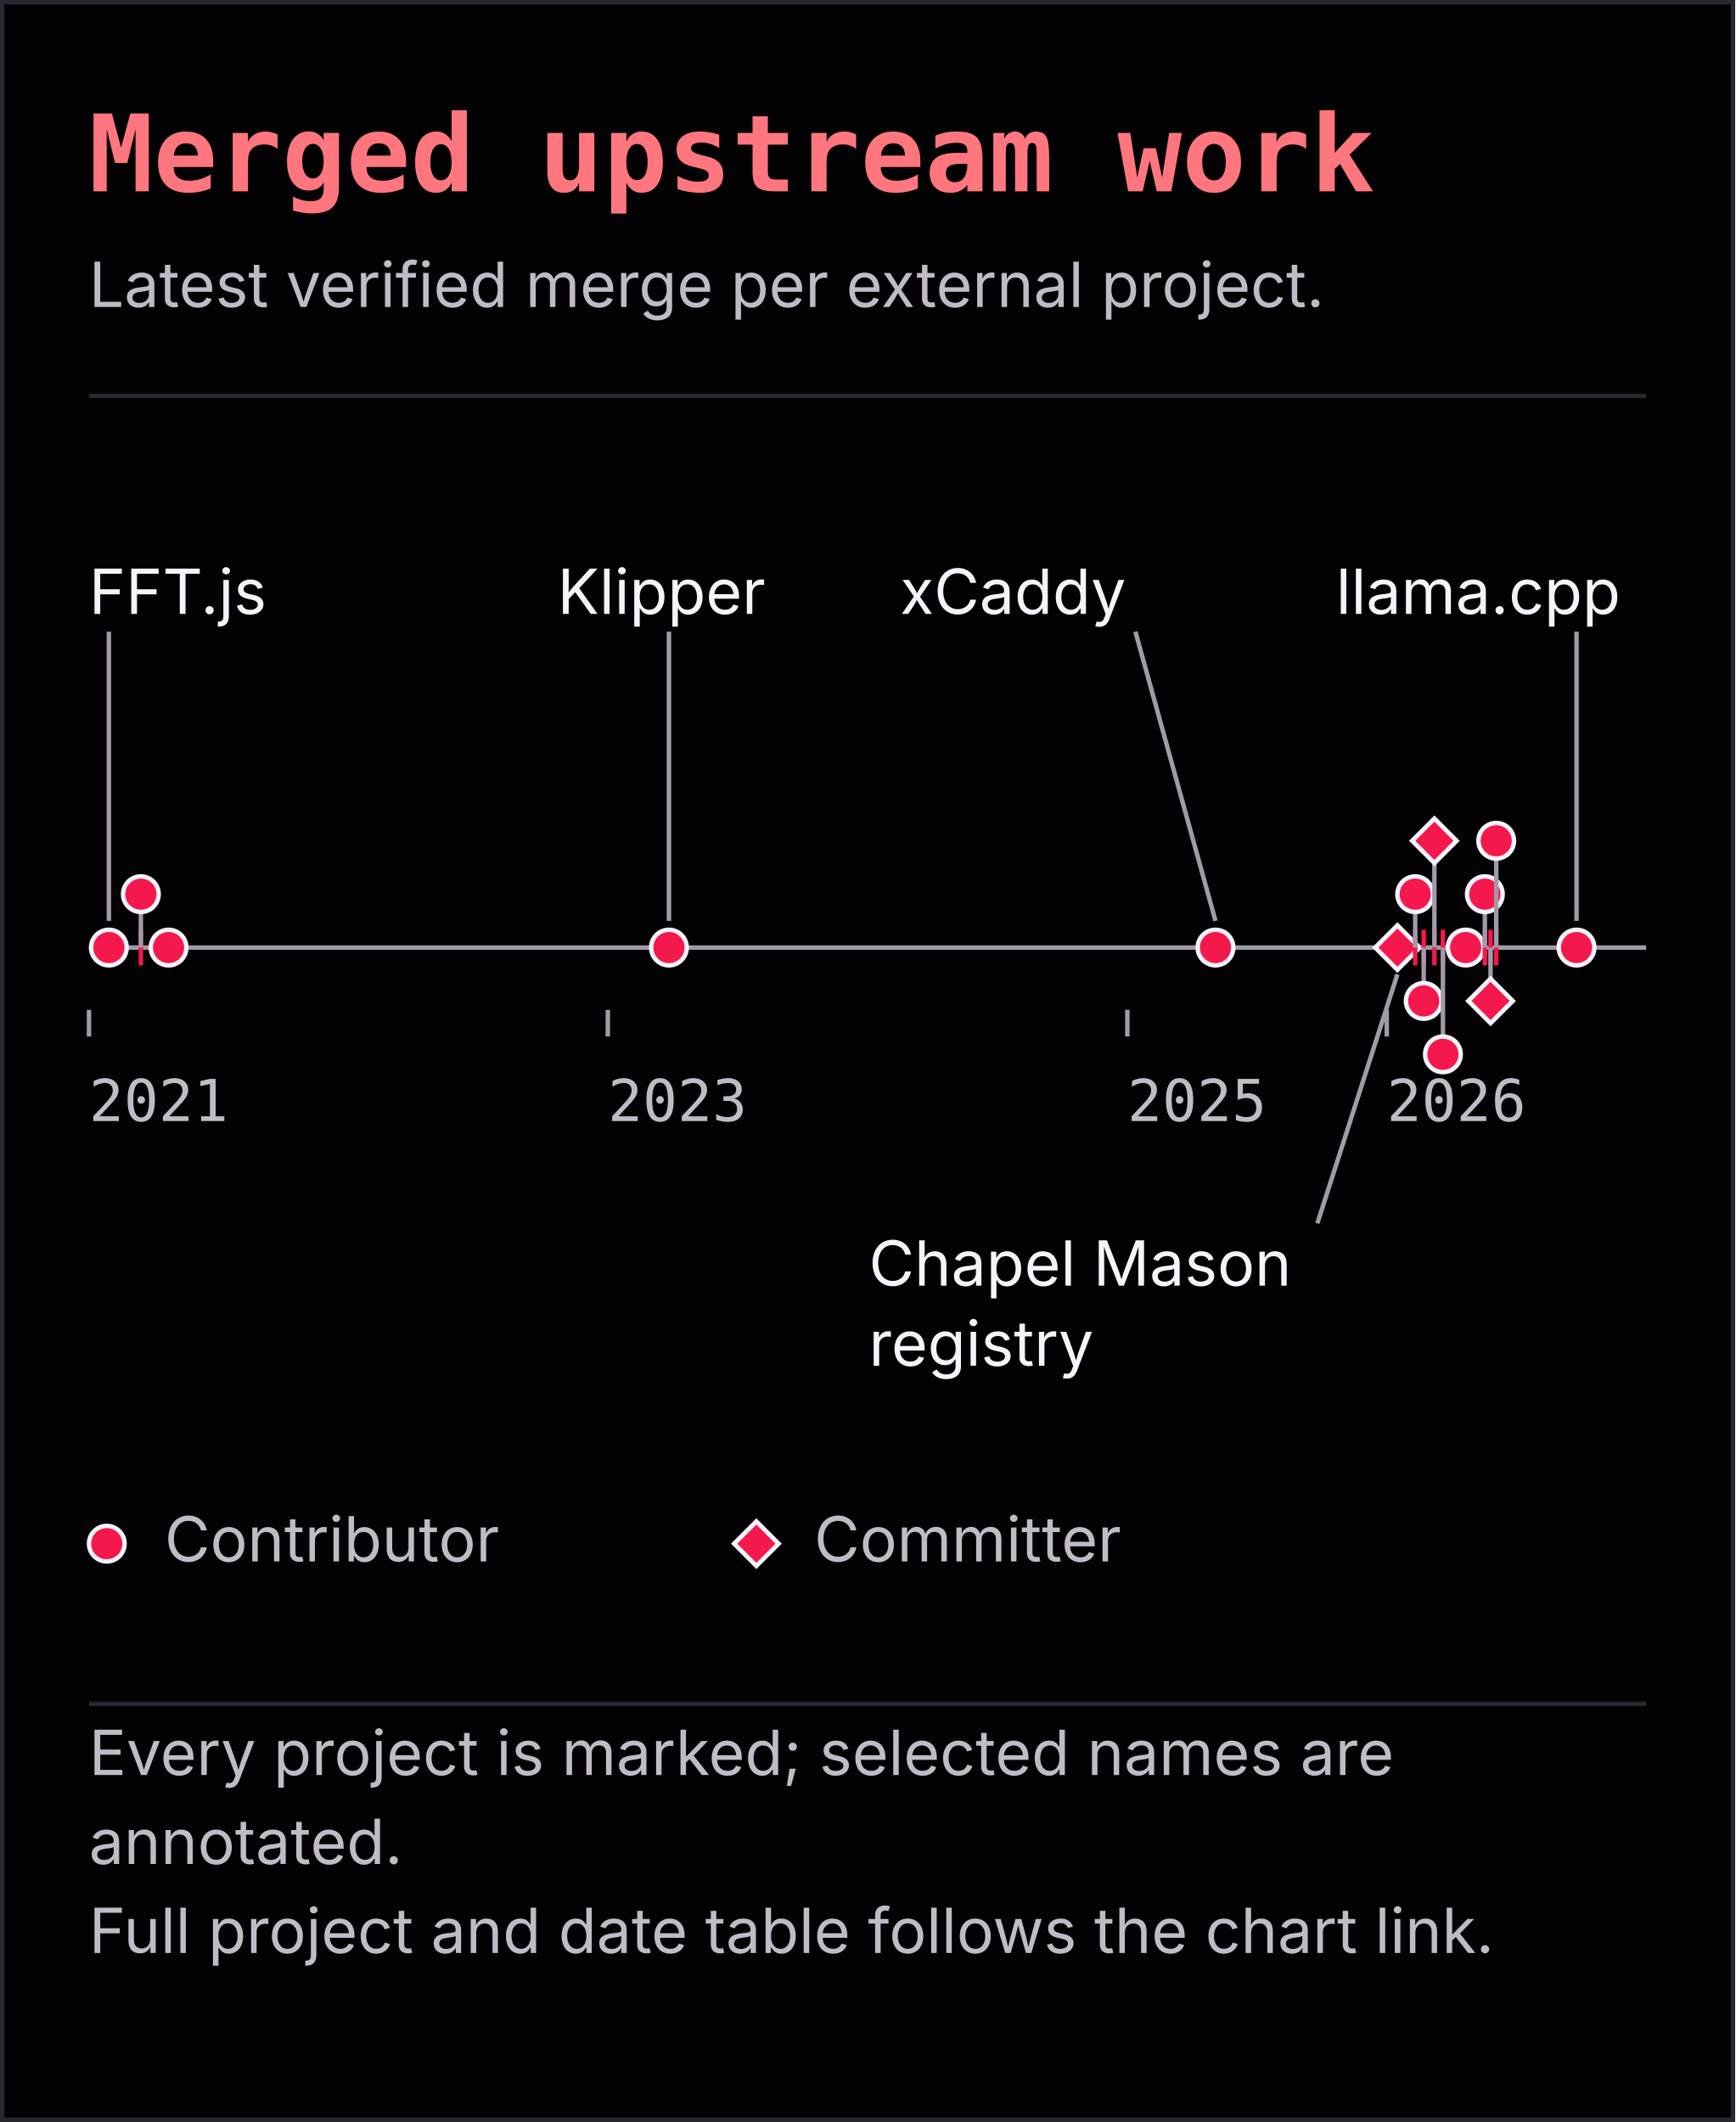
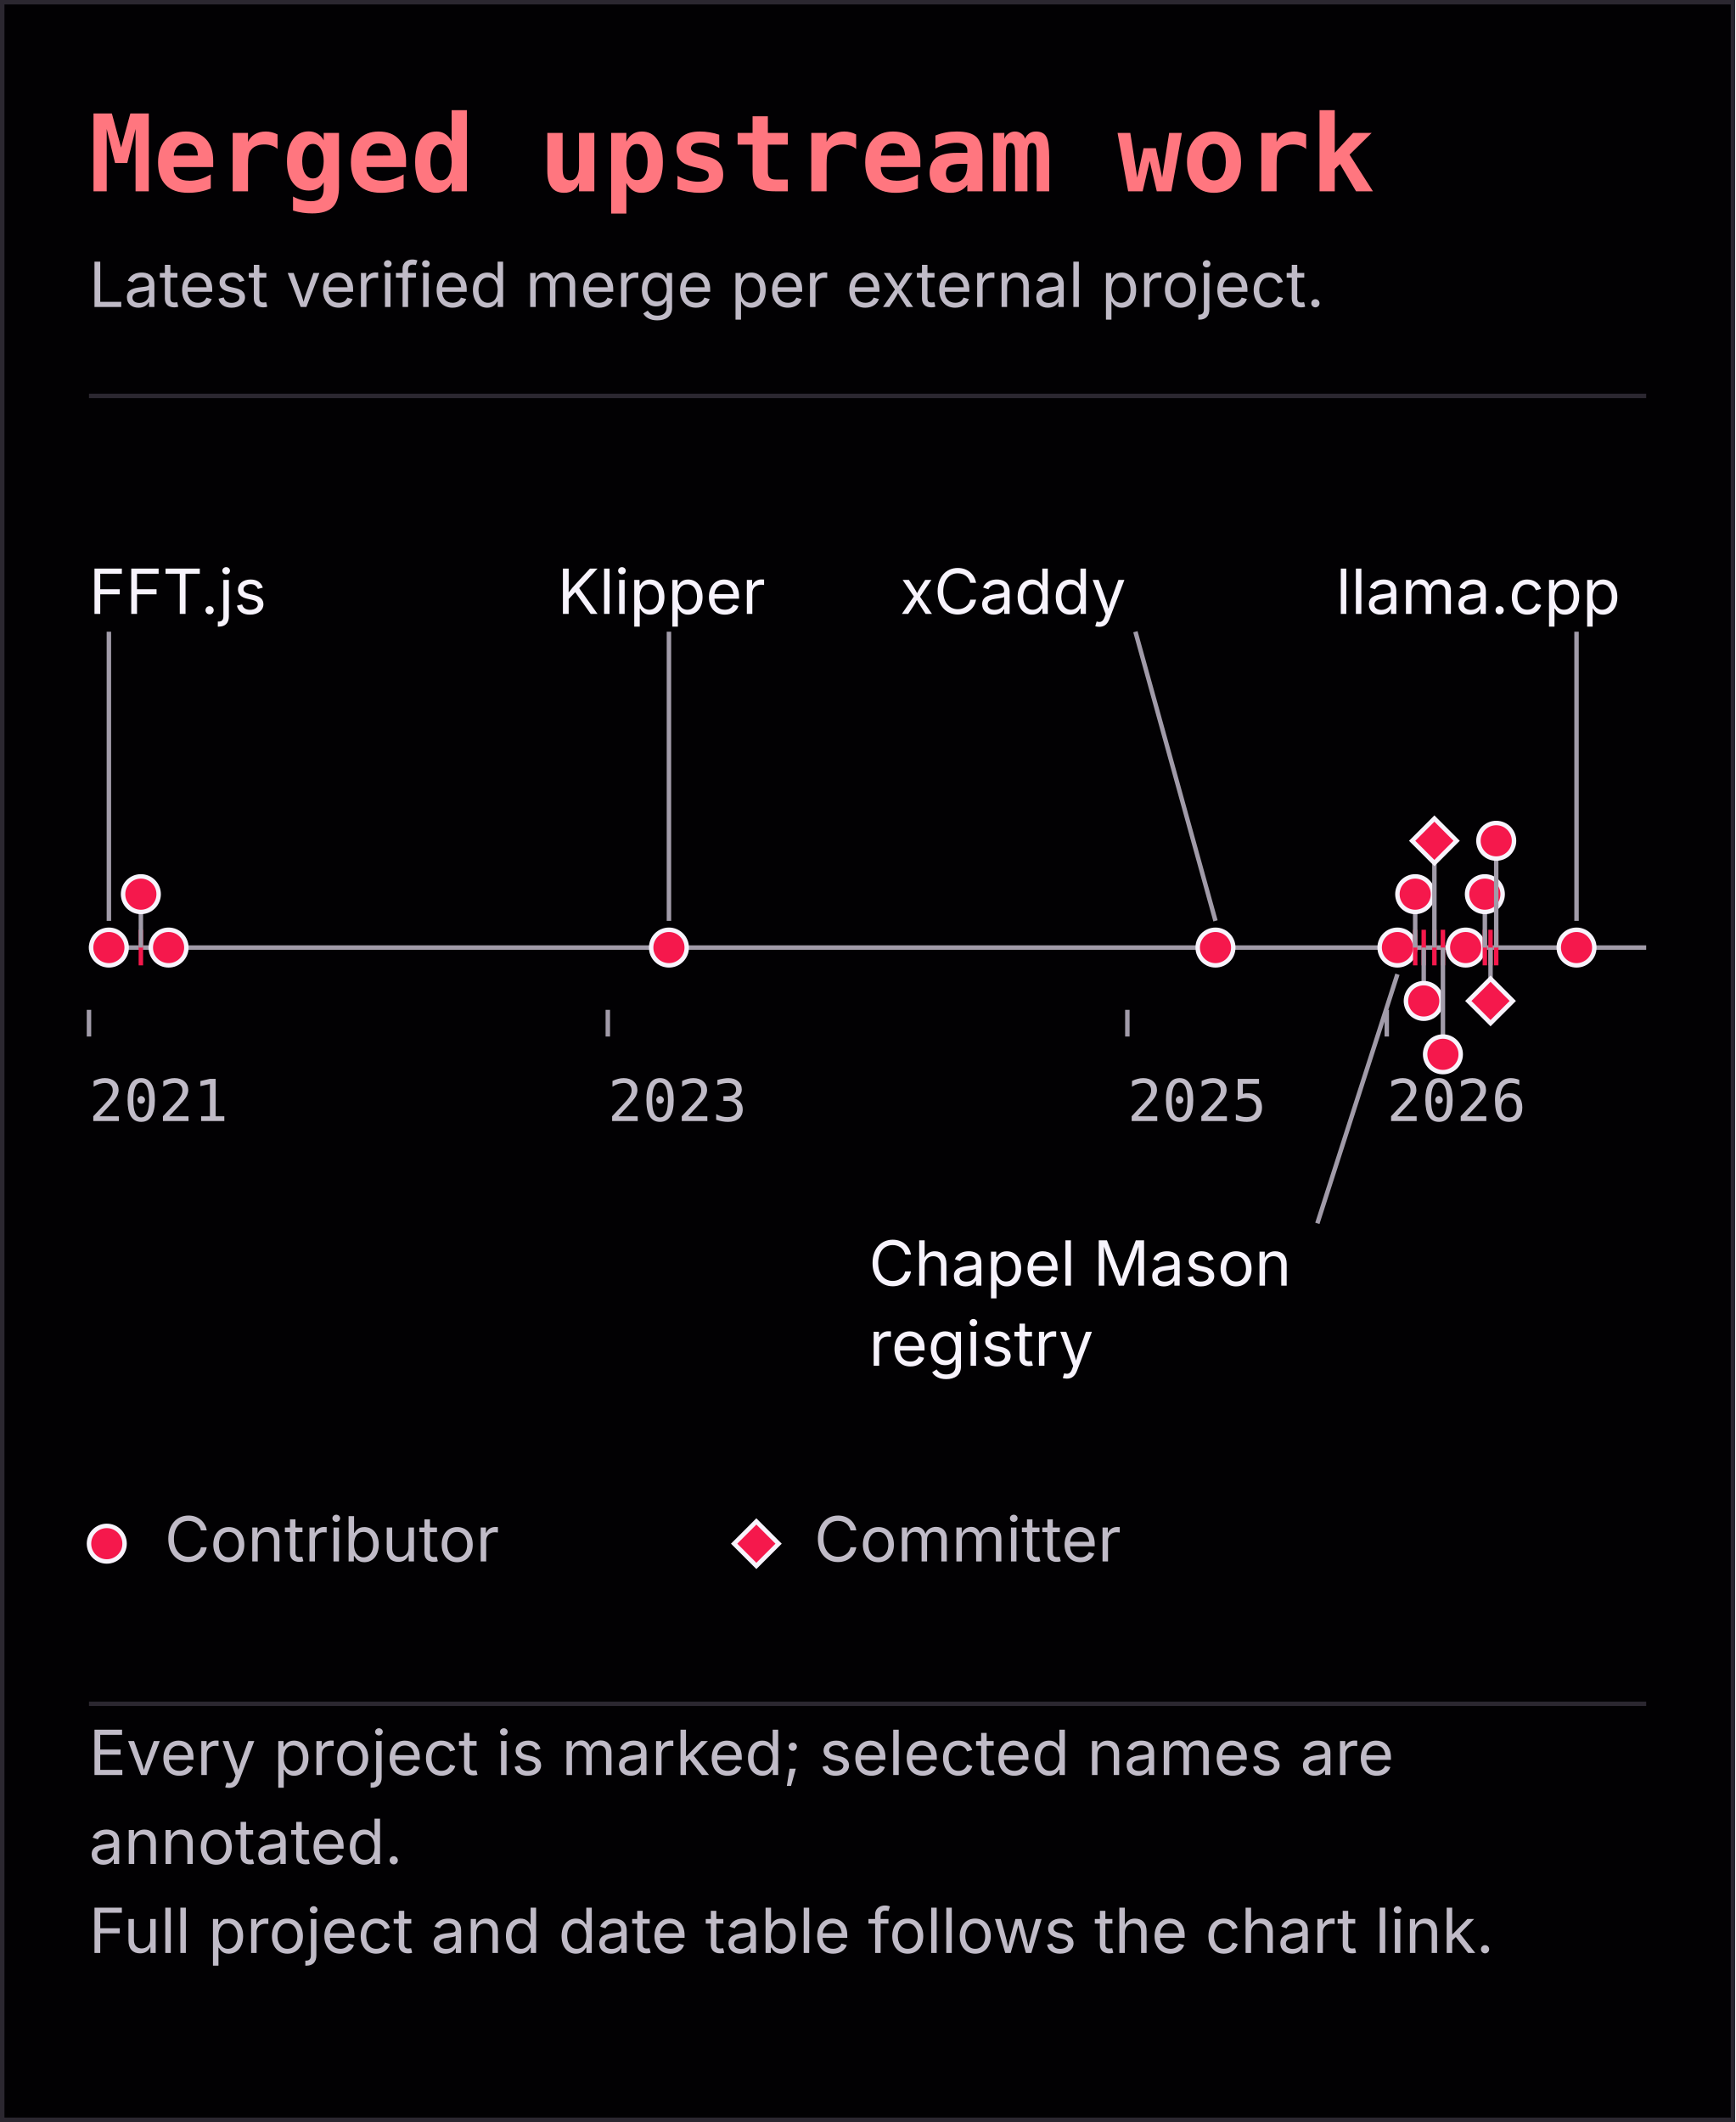
<svg xmlns="http://www.w3.org/2000/svg" viewBox="0 0 390 477" width="390" height="477" role="img" aria-labelledby="upstream-dark-390-title" aria-describedby="upstream-dark-390-desc">
  <style>text{font-variant-numeric:tabular-nums}@keyframes ribbon-pulse{0%{opacity:.85;transform:scale(1)}100%{opacity:0;transform:scale(3.2)}}.ribbon-pulse{opacity:0;transform-box:fill-box;transform-origin:center;animation:ribbon-pulse 1.8s ease-out .6s 3}@media (prefers-reduced-motion:reduce){*{animation:none!important;transition:none!important}}</style>
  <rect x=".5" y=".5" width="389" height="476" fill="#020103" stroke="#2b2730" />
  <text x="20" y="43" font-size="24" font-family="'FiraCode Nerd Font Mono', 'SFMono-Regular', Menlo, Consolas, monospace" font-weight="600" fill="#ff767f" text-anchor="start">Merged upstream work</text>
  <text x="20" y="69" font-size="14" font-family="'Inter', Arial, Helvetica, sans-serif" font-weight="400" fill="#c0bbc7" text-anchor="start">Latest verified merge per external project.</text>
  <line x1="20" y1="89" x2="370" y2="89" stroke="#2b2730" />
  <line x1="20" y1="213" x2="370" y2="213" stroke="#a19ba9" data-date-axis="true" />
  <line x1="20" y1="227" x2="20" y2="233" stroke="#a19ba9" />
  <text x="20" y="252" font-size="13" font-family="'FiraCode Nerd Font Mono', 'SFMono-Regular', Menlo, Consolas, monospace" font-weight="400" fill="#c0bbc7" text-anchor="start">2021</text>
  <line x1="136.613" y1="227" x2="136.613" y2="233" stroke="#a19ba9" />
  <text x="136.613" y="252" font-size="13" font-family="'FiraCode Nerd Font Mono', 'SFMono-Regular', Menlo, Consolas, monospace" font-weight="400" fill="#c0bbc7" text-anchor="start">2023</text>
  <line x1="253.387" y1="227" x2="253.387" y2="233" stroke="#a19ba9" />
  <text x="253.387" y="252" font-size="13" font-family="'FiraCode Nerd Font Mono', 'SFMono-Regular', Menlo, Consolas, monospace" font-weight="400" fill="#c0bbc7" text-anchor="start">2025</text>
  <line x1="311.693" y1="227" x2="311.693" y2="233" stroke="#a19ba9" />
  <text x="311.693" y="252" font-size="13" font-family="'FiraCode Nerd Font Mono', 'SFMono-Regular', Menlo, Consolas, monospace" font-weight="400" fill="#c0bbc7" text-anchor="start">2026</text>
  <line x1="24.473" y1="207" x2="24.473" y2="142" stroke="#a19ba9" data-annotation-leader="true" />
  <line x1="354.345" y1="207" x2="354.345" y2="142" stroke="#a19ba9" data-annotation-leader="true" />
-   <line x1="314.089" y1="219" x2="296.089" y2="275" stroke="#a19ba9" data-annotation-leader="true" />
  <line x1="150.351" y1="207" x2="150.351" y2="142" stroke="#a19ba9" data-annotation-leader="true" />
  <line x1="273.195" y1="207" x2="255.195" y2="142" stroke="#a19ba9" data-annotation-leader="true" />
+   <line x1="314.089" y1="219" x2="296.089" y2="275" stroke="#a19ba9" data-annotation-leader="true" />
  <g data-project="indutny/fft.js" data-merged="2021-01-29" data-relation="contributor" data-x="24.473" data-y="213">
    <line x1="24.473" y1="209" x2="24.473" y2="217" stroke="#f5184c" />
    <circle cx="24.473" cy="213" r="4" fill="#f5184c" stroke="#f7f3fc" />
  </g>
  <g data-project="laurent22/joplin" data-merged="2021-03-15" data-relation="contributor" data-x="31.661" data-y="201">
    <line x1="31.661" y1="209" x2="31.661" y2="217" stroke="#f5184c" />
    <line x1="31.661" y1="213" x2="31.661" y2="201" stroke="#a19ba9" />
    <circle cx="31.661" cy="201" r="4" fill="#f5184c" stroke="#f7f3fc" />
  </g>
  <g data-project="visipedia/visipedia.github.io" data-merged="2021-04-23" data-relation="contributor" data-x="37.891" data-y="213">
    <line x1="37.891" y1="209" x2="37.891" y2="217" stroke="#f5184c" />
    <circle cx="37.891" cy="213" r="4" fill="#f5184c" stroke="#f7f3fc" />
  </g>
  <g data-project="Klipper3d/klipper" data-merged="2023-03-28" data-relation="contributor" data-x="150.351" data-y="213">
    <line x1="150.351" y1="209" x2="150.351" y2="217" stroke="#f5184c" />
    <circle cx="150.351" cy="213" r="4" fill="#f5184c" stroke="#f7f3fc" />
  </g>
  <g data-project="caddyserver/xcaddy" data-merged="2025-05-05" data-relation="contributor" data-x="273.195" data-y="213">
    <line x1="273.195" y1="209" x2="273.195" y2="217" stroke="#f5184c" />
    <circle cx="273.195" cy="213" r="4" fill="#f5184c" stroke="#f7f3fc" />
  </g>
-   <g data-project="chapel-lang/mason-registry" data-merged="2026-01-16" data-relation="committer" data-x="314.089" data-y="213">
+   <g data-project="chapel-lang/mason-registry" data-merged="2026-01-16" data-relation="contributor" data-x="314.089" data-y="213">
    <line x1="314.089" y1="209" x2="314.089" y2="217" stroke="#f5184c" />
-     <path d="M314.089 208l5 5l-5 5l-5 -5Z" fill="#f5184c" stroke="#f7f3fc" />
+     <circle cx="314.089" cy="213" r="4" fill="#f5184c" stroke="#f7f3fc" />
  </g>
  <g data-project="diku-dk/futhark" data-merged="2026-02-10" data-relation="contributor" data-x="318.083" data-y="201">
    <line x1="318.083" y1="209" x2="318.083" y2="217" stroke="#f5184c" />
    <line x1="318.083" y1="213" x2="318.083" y2="201" stroke="#a19ba9" />
    <circle cx="318.083" cy="201" r="4" fill="#f5184c" stroke="#f7f3fc" />
  </g>
  <g data-project="ciscoheat/sveltekit-superforms" data-merged="2026-02-22" data-relation="contributor" data-x="320" data-y="225">
    <line x1="320" y1="209" x2="320" y2="217" stroke="#f5184c" />
    <line x1="320" y1="213" x2="320" y2="225" stroke="#a19ba9" />
    <circle cx="320" cy="225" r="4" fill="#f5184c" stroke="#f7f3fc" />
  </g>
  <g data-project="rspamd/rspamd" data-merged="2026-03-09" data-relation="committer" data-x="322.396" data-y="189">
    <line x1="322.396" y1="209" x2="322.396" y2="217" stroke="#f5184c" />
    <line x1="322.396" y1="213" x2="322.396" y2="189" stroke="#a19ba9" />
    <path d="M322.396 184l5 5l-5 5l-5 -5Z" fill="#f5184c" stroke="#f7f3fc" />
  </g>
  <g data-project="manaflow-ai/cmux" data-merged="2026-03-21" data-relation="contributor" data-x="324.313" data-y="237">
    <line x1="324.313" y1="209" x2="324.313" y2="217" stroke="#f5184c" />
    <line x1="324.313" y1="213" x2="324.313" y2="237" stroke="#a19ba9" />
    <circle cx="324.313" cy="237" r="4" fill="#f5184c" stroke="#f7f3fc" />
  </g>
  <g data-project="numtide/nix-vm-test" data-merged="2026-04-22" data-relation="contributor" data-x="329.425" data-y="213">
    <line x1="329.425" y1="209" x2="329.425" y2="217" stroke="#f5184c" />
    <circle cx="329.425" cy="213" r="4" fill="#f5184c" stroke="#f7f3fc" />
  </g>
  <g data-project="shikijs/textmate-grammars-themes" data-merged="2026-05-19" data-relation="contributor" data-x="333.738" data-y="201">
    <line x1="333.738" y1="209" x2="333.738" y2="217" stroke="#f5184c" />
    <line x1="333.738" y1="213" x2="333.738" y2="201" stroke="#a19ba9" />
    <circle cx="333.738" cy="201" r="4" fill="#f5184c" stroke="#f7f3fc" />
  </g>
  <g data-project="keepassxreboot/keepassxc" data-merged="2026-05-27" data-relation="committer" data-x="335.016" data-y="225">
    <line x1="335.016" y1="209" x2="335.016" y2="217" stroke="#f5184c" />
    <line x1="335.016" y1="213" x2="335.016" y2="225" stroke="#a19ba9" />
    <path d="M335.016 220l5 5l-5 5l-5 -5Z" fill="#f5184c" stroke="#f7f3fc" />
  </g>
  <g data-project="NixOS/nixpkgs" data-merged="2026-06-04" data-relation="contributor" data-x="336.294" data-y="189">
    <line x1="336.294" y1="209" x2="336.294" y2="217" stroke="#f5184c" />
    <line x1="336.294" y1="213" x2="336.294" y2="189" stroke="#a19ba9" />
    <circle cx="336.294" cy="189" r="4" fill="#f5184c" stroke="#f7f3fc" />
  </g>
  <g data-project="ggml-org/llama.cpp" data-merged="2026-09-25" data-relation="contributor" data-x="354.345" data-y="213" data-newest="true">
    <line x1="354.345" y1="209" x2="354.345" y2="217" stroke="#f5184c" />
    <circle cx="354.345" cy="213" r="4" fill="#f5184c" stroke="#f7f3fc" />
  </g>
  <g aria-hidden="true">
    <circle class="ribbon-pulse" data-pulse="ggml-org/llama.cpp" cx="354.345" cy="213" r="5" fill="none" stroke="#f5184c" stroke-width="1.5" />
  </g>
  <g data-annotation="indutny/fft.js">
    <text x="20" y="138" font-size="14" font-family="'Inter', Arial, Helvetica, sans-serif" font-weight="400" fill="#f7f3fc" text-anchor="start">FFT.js</text>
  </g>
  <g data-annotation="ggml-org/llama.cpp">
    <text x="300.28" y="138" font-size="14" font-family="'Inter', Arial, Helvetica, sans-serif" font-weight="400" fill="#f7f3fc" text-anchor="start">llama.cpp</text>
  </g>
-   <g data-annotation="chapel-lang/mason-registry">
-     <text x="195.289" y="289" font-size="14" font-family="'Inter', Arial, Helvetica, sans-serif" font-weight="400" fill="#f7f3fc" text-anchor="start">Chapel Mason</text>
-     <text x="195.289" y="307" font-size="14" font-family="'Inter', Arial, Helvetica, sans-serif" font-weight="400" fill="#f7f3fc" text-anchor="start">registry</text>
-   </g>
  <g data-annotation="Klipper3d/klipper">
    <text x="125.291" y="138" font-size="14" font-family="'Inter', Arial, Helvetica, sans-serif" font-weight="400" fill="#f7f3fc" text-anchor="start">Klipper</text>
  </g>
  <g data-annotation="caddyserver/xcaddy">
    <text x="202.275" y="138" font-size="14" font-family="'Inter', Arial, Helvetica, sans-serif" font-weight="400" fill="#f7f3fc" text-anchor="start">xCaddy</text>
+   </g>
+   <g data-annotation="chapel-lang/mason-registry">
+     <text x="195.289" y="289" font-size="14" font-family="'Inter', Arial, Helvetica, sans-serif" font-weight="400" fill="#f7f3fc" text-anchor="start">Chapel Mason</text>
+     <text x="195.289" y="307" font-size="14" font-family="'Inter', Arial, Helvetica, sans-serif" font-weight="400" fill="#f7f3fc" text-anchor="start">registry</text>
  </g>
  <circle cx="24" cy="347" r="4" fill="#f5184c" stroke="#f7f3fc" />
  <text x="37" y="351" font-size="14" font-family="'Inter', Arial, Helvetica, sans-serif" font-weight="400" fill="#c0bbc7" text-anchor="start">Contributor</text>
  <path d="M170 342l5 5l-5 5l-5 -5Z" fill="#f5184c" stroke="#f7f3fc" />
  <text x="183" y="351" font-size="14" font-family="'Inter', Arial, Helvetica, sans-serif" font-weight="400" fill="#c0bbc7" text-anchor="start">Committer</text>
  <line x1="20" y1="383" x2="370" y2="383" stroke="#2b2730" />
  <text x="20" y="399" font-size="14" font-family="'Inter', Arial, Helvetica, sans-serif" font-weight="400" fill="#c0bbc7" text-anchor="start">Every project is marked; selected names are</text>
  <text x="20" y="419" font-size="14" font-family="'Inter', Arial, Helvetica, sans-serif" font-weight="400" fill="#c0bbc7" text-anchor="start">annotated.</text>
  <text x="20" y="439" font-size="14" font-family="'Inter', Arial, Helvetica, sans-serif" font-weight="400" fill="#c0bbc7" text-anchor="start">Full project and date table follows the chart link.</text>
</svg>
